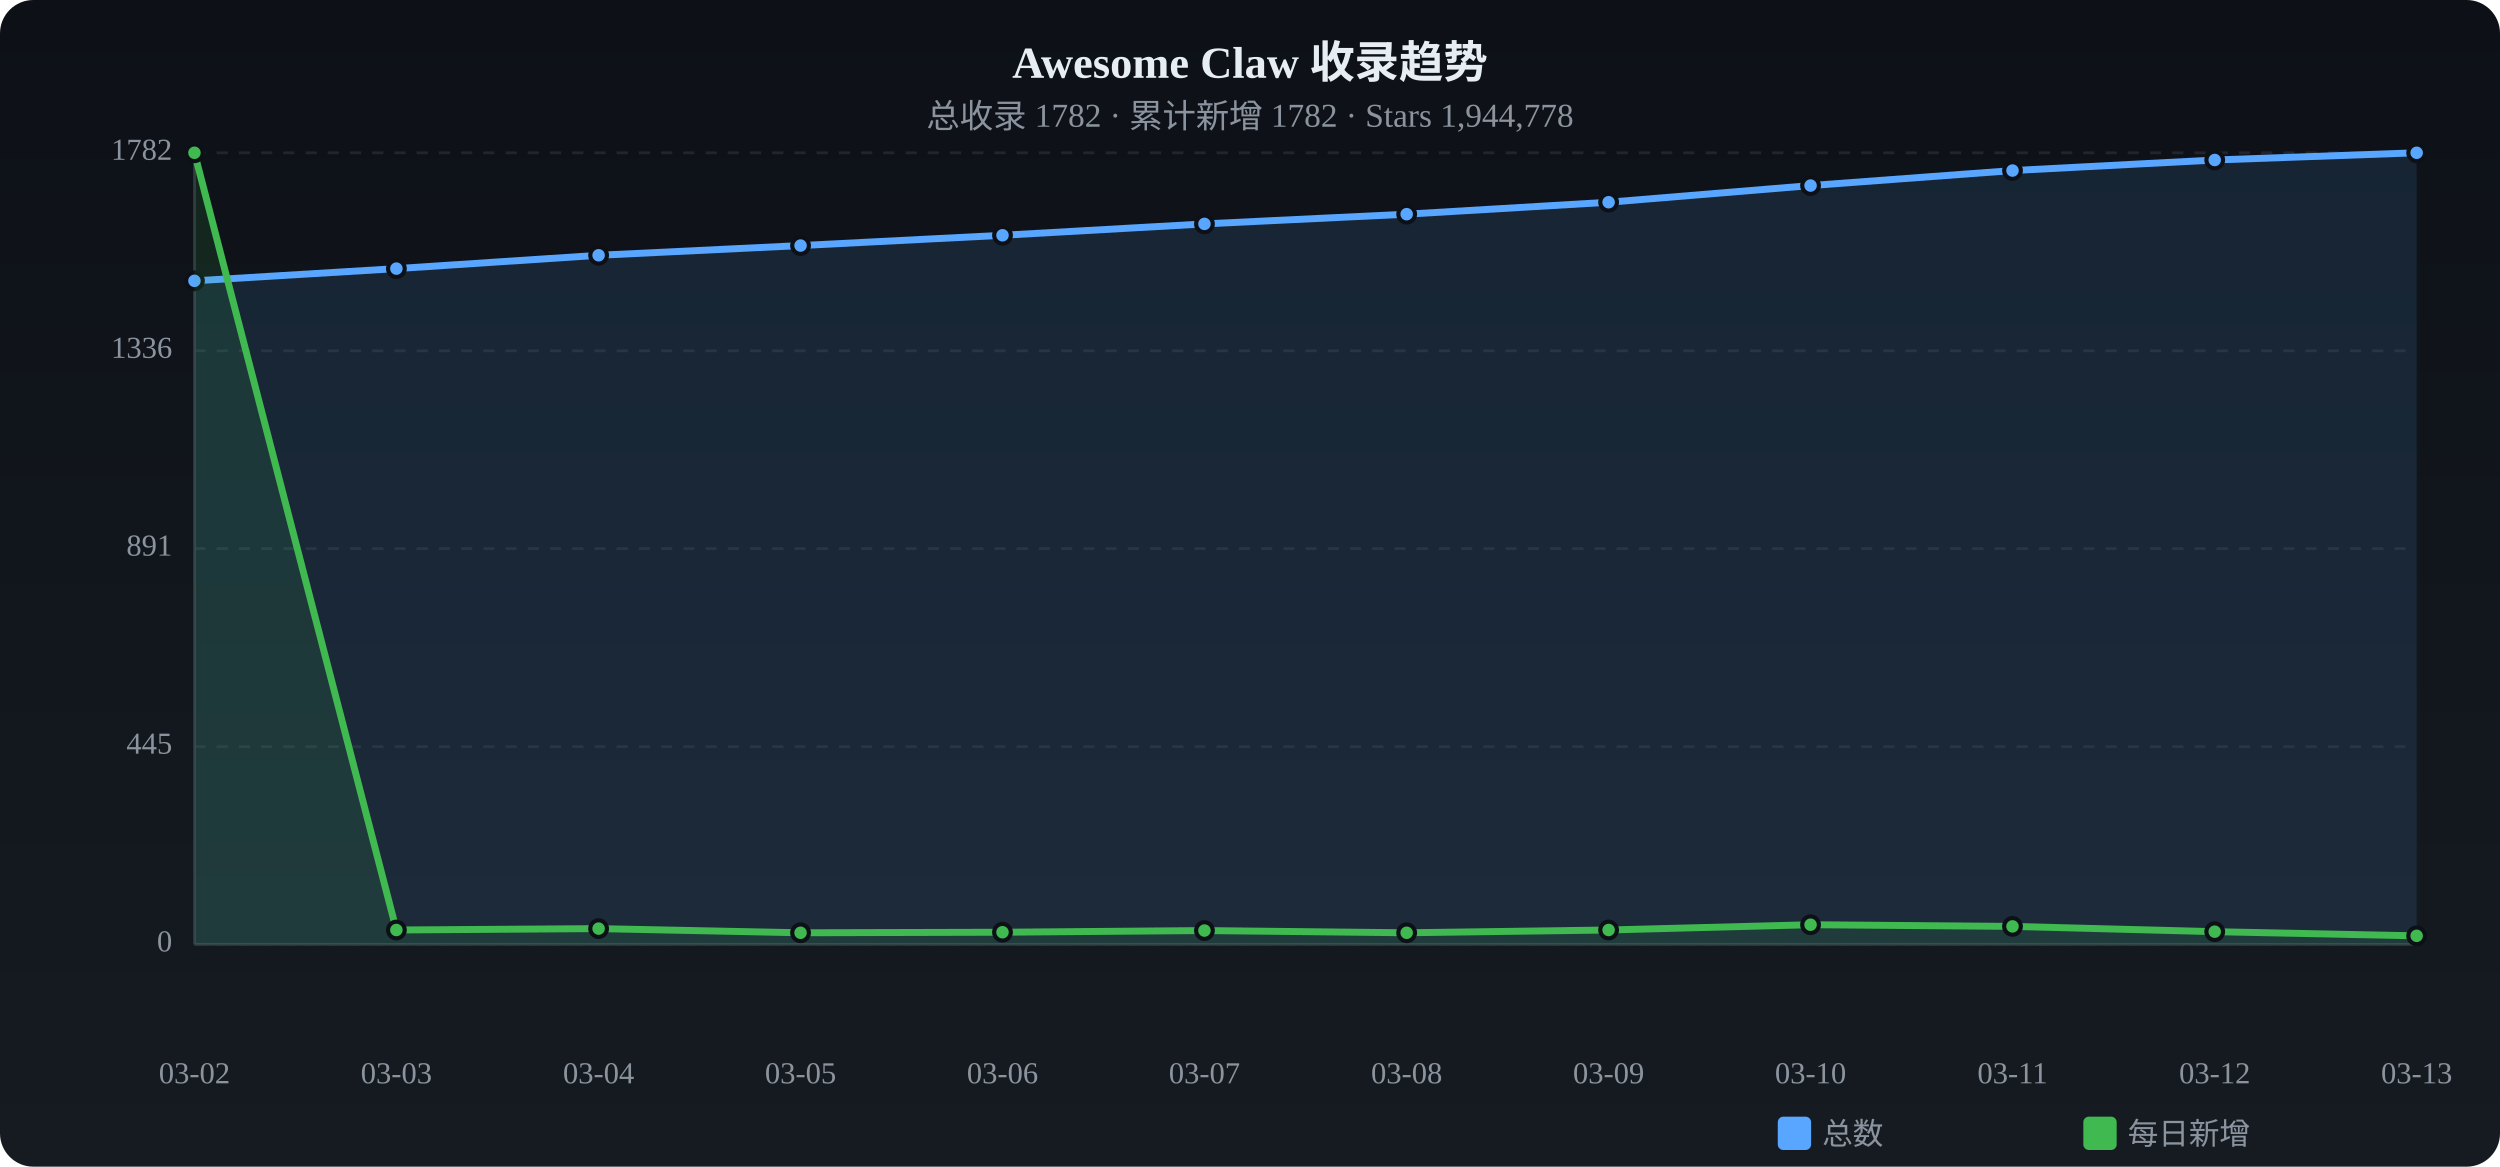
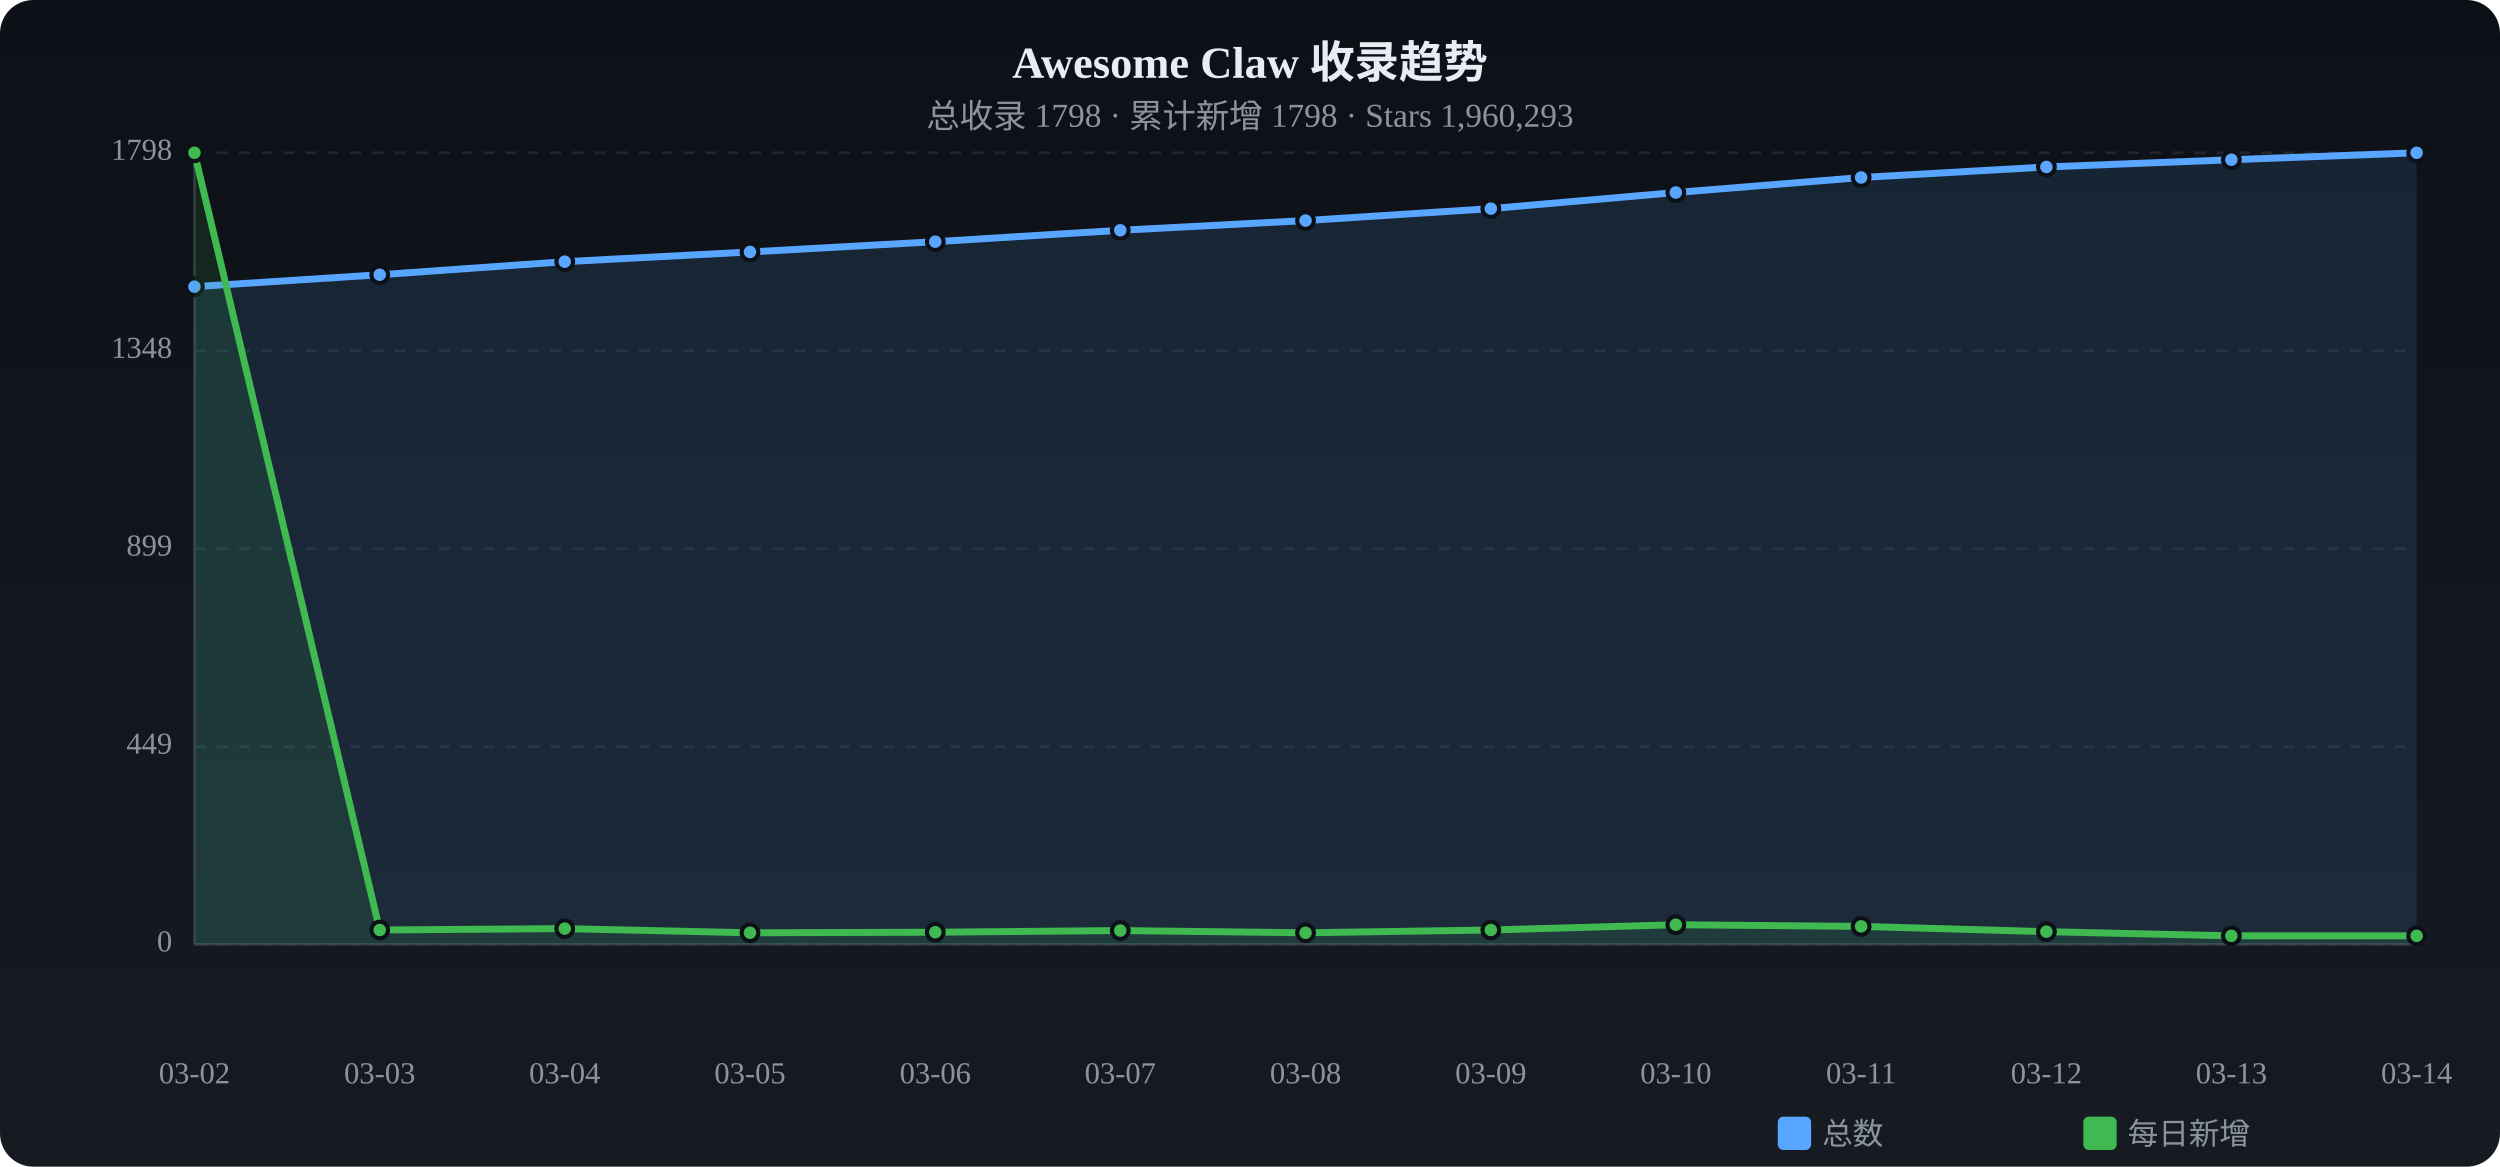
<svg xmlns="http://www.w3.org/2000/svg" viewBox="0 0 900 420" width="900" height="420">
  <defs>
    <linearGradient id="tbg" x1="0%" y1="0%" x2="0%" y2="100%">
      <stop offset="0%" stop-color="#0d1117" />
      <stop offset="100%" stop-color="#161b22" />
    </linearGradient>
  </defs>
  <rect width="900" height="420" rx="12" fill="url(#tbg)" />
  <text x="450.0" y="28" text-anchor="middle" fill="#e6edf3" font-size="16" font-weight="bold">Awesome Claw 收录趋势</text>
-   <text x="450.0" y="46" text-anchor="middle" fill="#8b949e" font-size="12">总收录 1782 · 累计新增 1782 · Stars 1,944,778</text>
+   <text x="450.0" y="46" text-anchor="middle" fill="#8b949e" font-size="12">总收录 1798 · 累计新增 1798 · Stars 1,960,293</text>
  <text x="62" y="340.0" text-anchor="end" fill="#8b949e" font-size="11" dominant-baseline="middle">0</text>
  <line x1="70" y1="340.0" x2="870" y2="340.0" stroke="#21262d" stroke-dasharray="4 4" />
-   <text x="62" y="268.8" text-anchor="end" fill="#8b949e" font-size="11" dominant-baseline="middle">445</text>
+   <text x="62" y="268.8" text-anchor="end" fill="#8b949e" font-size="11" dominant-baseline="middle">449</text>
  <line x1="70" y1="268.8" x2="870" y2="268.8" stroke="#21262d" stroke-dasharray="4 4" />
-   <text x="62" y="197.5" text-anchor="end" fill="#8b949e" font-size="11" dominant-baseline="middle">891</text>
+   <text x="62" y="197.5" text-anchor="end" fill="#8b949e" font-size="11" dominant-baseline="middle">899</text>
  <line x1="70" y1="197.5" x2="870" y2="197.5" stroke="#21262d" stroke-dasharray="4 4" />
-   <text x="62" y="126.3" text-anchor="end" fill="#8b949e" font-size="11" dominant-baseline="middle">1336</text>
+   <text x="62" y="126.3" text-anchor="end" fill="#8b949e" font-size="11" dominant-baseline="middle">1348</text>
  <line x1="70" y1="126.3" x2="870" y2="126.3" stroke="#21262d" stroke-dasharray="4 4" />
-   <text x="62" y="55.0" text-anchor="end" fill="#8b949e" font-size="11" dominant-baseline="middle">1782</text>
+   <text x="62" y="55.0" text-anchor="end" fill="#8b949e" font-size="11" dominant-baseline="middle">1798</text>
  <line x1="70" y1="55.0" x2="870" y2="55.0" stroke="#21262d" stroke-dasharray="4 4" />
  <line x1="70" y1="55" x2="70" y2="340" stroke="#30363d" />
  <line x1="70" y1="340" x2="870" y2="340" stroke="#30363d" />
-   <path d="M70.0,101.1 L142.7,96.7 L215.5,91.9 L288.2,88.4 L360.9,84.7 L433.6,80.6 L506.4,77.1 L579.1,72.8 L651.8,66.8 L724.5,61.4 L797.3,57.6 L870.0,55.0 L870.0,340 L70.0,340 Z" fill="#58a6ff" opacity="0.12" />
-   <polyline points="70.0,101.1 142.7,96.7 215.5,91.9 288.2,88.4 360.9,84.7 433.6,80.6 506.4,77.1 579.1,72.8 651.8,66.8 724.5,61.4 797.3,57.6 870.0,55.0" fill="none" stroke="#58a6ff" stroke-width="2.5" stroke-linecap="round" stroke-linejoin="round" />
-   <circle cx="70.0" cy="101.1" r="3" fill="#58a6ff" stroke="#0d1117" stroke-width="1.5" />
-   <circle cx="142.7" cy="96.7" r="3" fill="#58a6ff" stroke="#0d1117" stroke-width="1.5" />
-   <circle cx="215.5" cy="91.9" r="3" fill="#58a6ff" stroke="#0d1117" stroke-width="1.5" />
-   <circle cx="288.2" cy="88.4" r="3" fill="#58a6ff" stroke="#0d1117" stroke-width="1.5" />
-   <circle cx="360.9" cy="84.7" r="3" fill="#58a6ff" stroke="#0d1117" stroke-width="1.5" />
-   <circle cx="433.6" cy="80.6" r="3" fill="#58a6ff" stroke="#0d1117" stroke-width="1.5" />
-   <circle cx="506.4" cy="77.1" r="3" fill="#58a6ff" stroke="#0d1117" stroke-width="1.5" />
-   <circle cx="579.1" cy="72.8" r="3" fill="#58a6ff" stroke="#0d1117" stroke-width="1.5" />
-   <circle cx="651.8" cy="66.8" r="3" fill="#58a6ff" stroke="#0d1117" stroke-width="1.5" />
-   <circle cx="724.5" cy="61.4" r="3" fill="#58a6ff" stroke="#0d1117" stroke-width="1.5" />
-   <circle cx="797.3" cy="57.6" r="3" fill="#58a6ff" stroke="#0d1117" stroke-width="1.5" />
+   <path d="M70.0,103.2 L136.7,98.9 L203.3,94.2 L270.0,90.7 L336.7,87.0 L403.3,82.9 L470.0,79.4 L536.7,75.1 L603.3,69.3 L670.0,63.9 L736.7,60.1 L803.3,57.5 L870.0,55.0 L870.0,340 L70.0,340 Z" fill="#58a6ff" opacity="0.12" />
+   <polyline points="70.0,103.2 136.7,98.9 203.3,94.2 270.0,90.7 336.7,87.0 403.3,82.9 470.0,79.4 536.7,75.1 603.3,69.3 670.0,63.9 736.7,60.1 803.3,57.5 870.0,55.0" fill="none" stroke="#58a6ff" stroke-width="2.5" stroke-linecap="round" stroke-linejoin="round" />
+   <circle cx="70.0" cy="103.2" r="3" fill="#58a6ff" stroke="#0d1117" stroke-width="1.5" />
+   <circle cx="136.7" cy="98.9" r="3" fill="#58a6ff" stroke="#0d1117" stroke-width="1.5" />
+   <circle cx="203.3" cy="94.2" r="3" fill="#58a6ff" stroke="#0d1117" stroke-width="1.5" />
+   <circle cx="270.0" cy="90.7" r="3" fill="#58a6ff" stroke="#0d1117" stroke-width="1.5" />
+   <circle cx="336.7" cy="87.0" r="3" fill="#58a6ff" stroke="#0d1117" stroke-width="1.5" />
+   <circle cx="403.3" cy="82.9" r="3" fill="#58a6ff" stroke="#0d1117" stroke-width="1.5" />
+   <circle cx="470.0" cy="79.4" r="3" fill="#58a6ff" stroke="#0d1117" stroke-width="1.5" />
+   <circle cx="536.7" cy="75.1" r="3" fill="#58a6ff" stroke="#0d1117" stroke-width="1.5" />
+   <circle cx="603.3" cy="69.3" r="3" fill="#58a6ff" stroke="#0d1117" stroke-width="1.5" />
+   <circle cx="670.0" cy="63.9" r="3" fill="#58a6ff" stroke="#0d1117" stroke-width="1.5" />
+   <circle cx="736.7" cy="60.1" r="3" fill="#58a6ff" stroke="#0d1117" stroke-width="1.5" />
+   <circle cx="803.3" cy="57.5" r="3" fill="#58a6ff" stroke="#0d1117" stroke-width="1.5" />
  <circle cx="870.0" cy="55.0" r="3" fill="#58a6ff" stroke="#0d1117" stroke-width="1.5" />
-   <path d="M70.0,55.0 L142.7,334.8 L215.5,334.3 L288.2,335.8 L360.9,335.6 L433.6,335.0 L506.4,335.8 L579.1,334.8 L651.8,332.9 L724.5,333.5 L797.3,335.4 L870.0,336.9 L870.0,340 L70.0,340 Z" fill="#3fb950" opacity="0.12" />
-   <polyline points="70.0,55.0 142.7,334.8 215.5,334.3 288.2,335.8 360.9,335.6 433.6,335.0 506.4,335.8 579.1,334.8 651.8,332.9 724.5,333.5 797.3,335.4 870.0,336.9" fill="none" stroke="#3fb950" stroke-width="2.5" stroke-linecap="round" stroke-linejoin="round" />
+   <path d="M70.0,55.0 L136.7,334.8 L203.3,334.3 L270.0,335.8 L336.7,335.6 L403.3,335.0 L470.0,335.8 L536.7,334.8 L603.3,332.9 L670.0,333.5 L736.7,335.4 L803.3,336.9 L870.0,336.9 L870.0,340 L70.0,340 Z" fill="#3fb950" opacity="0.12" />
+   <polyline points="70.0,55.0 136.7,334.8 203.3,334.3 270.0,335.8 336.7,335.6 403.3,335.0 470.0,335.8 536.7,334.8 603.3,332.9 670.0,333.5 736.7,335.4 803.3,336.9 870.0,336.9" fill="none" stroke="#3fb950" stroke-width="2.5" stroke-linecap="round" stroke-linejoin="round" />
  <circle cx="70.0" cy="55.0" r="3" fill="#3fb950" stroke="#0d1117" stroke-width="1.5" />
-   <circle cx="142.7" cy="334.8" r="3" fill="#3fb950" stroke="#0d1117" stroke-width="1.5" />
-   <circle cx="215.5" cy="334.3" r="3" fill="#3fb950" stroke="#0d1117" stroke-width="1.5" />
-   <circle cx="288.2" cy="335.8" r="3" fill="#3fb950" stroke="#0d1117" stroke-width="1.5" />
-   <circle cx="360.9" cy="335.6" r="3" fill="#3fb950" stroke="#0d1117" stroke-width="1.5" />
-   <circle cx="433.6" cy="335.0" r="3" fill="#3fb950" stroke="#0d1117" stroke-width="1.5" />
-   <circle cx="506.4" cy="335.8" r="3" fill="#3fb950" stroke="#0d1117" stroke-width="1.5" />
-   <circle cx="579.1" cy="334.8" r="3" fill="#3fb950" stroke="#0d1117" stroke-width="1.5" />
-   <circle cx="651.8" cy="332.9" r="3" fill="#3fb950" stroke="#0d1117" stroke-width="1.5" />
-   <circle cx="724.5" cy="333.5" r="3" fill="#3fb950" stroke="#0d1117" stroke-width="1.5" />
-   <circle cx="797.3" cy="335.4" r="3" fill="#3fb950" stroke="#0d1117" stroke-width="1.5" />
+   <circle cx="136.7" cy="334.8" r="3" fill="#3fb950" stroke="#0d1117" stroke-width="1.5" />
+   <circle cx="203.3" cy="334.3" r="3" fill="#3fb950" stroke="#0d1117" stroke-width="1.5" />
+   <circle cx="270.0" cy="335.8" r="3" fill="#3fb950" stroke="#0d1117" stroke-width="1.5" />
+   <circle cx="336.7" cy="335.6" r="3" fill="#3fb950" stroke="#0d1117" stroke-width="1.5" />
+   <circle cx="403.3" cy="335.0" r="3" fill="#3fb950" stroke="#0d1117" stroke-width="1.5" />
+   <circle cx="470.0" cy="335.8" r="3" fill="#3fb950" stroke="#0d1117" stroke-width="1.5" />
+   <circle cx="536.7" cy="334.8" r="3" fill="#3fb950" stroke="#0d1117" stroke-width="1.5" />
+   <circle cx="603.3" cy="332.9" r="3" fill="#3fb950" stroke="#0d1117" stroke-width="1.5" />
+   <circle cx="670.0" cy="333.5" r="3" fill="#3fb950" stroke="#0d1117" stroke-width="1.5" />
+   <circle cx="736.7" cy="335.4" r="3" fill="#3fb950" stroke="#0d1117" stroke-width="1.5" />
+   <circle cx="803.3" cy="336.9" r="3" fill="#3fb950" stroke="#0d1117" stroke-width="1.5" />
  <circle cx="870.0" cy="336.9" r="3" fill="#3fb950" stroke="#0d1117" stroke-width="1.5" />
  <text x="70.0" y="390" text-anchor="middle" fill="#8b949e" font-size="11">03-02</text>
-   <text x="142.7" y="390" text-anchor="middle" fill="#8b949e" font-size="11">03-03</text>
-   <text x="215.5" y="390" text-anchor="middle" fill="#8b949e" font-size="11">03-04</text>
-   <text x="288.2" y="390" text-anchor="middle" fill="#8b949e" font-size="11">03-05</text>
-   <text x="360.9" y="390" text-anchor="middle" fill="#8b949e" font-size="11">03-06</text>
-   <text x="433.6" y="390" text-anchor="middle" fill="#8b949e" font-size="11">03-07</text>
-   <text x="506.4" y="390" text-anchor="middle" fill="#8b949e" font-size="11">03-08</text>
-   <text x="579.1" y="390" text-anchor="middle" fill="#8b949e" font-size="11">03-09</text>
-   <text x="651.8" y="390" text-anchor="middle" fill="#8b949e" font-size="11">03-10</text>
-   <text x="724.5" y="390" text-anchor="middle" fill="#8b949e" font-size="11">03-11</text>
-   <text x="797.3" y="390" text-anchor="middle" fill="#8b949e" font-size="11">03-12</text>
-   <text x="870.0" y="390" text-anchor="middle" fill="#8b949e" font-size="11">03-13</text>
+   <text x="136.7" y="390" text-anchor="middle" fill="#8b949e" font-size="11">03-03</text>
+   <text x="203.3" y="390" text-anchor="middle" fill="#8b949e" font-size="11">03-04</text>
+   <text x="270.0" y="390" text-anchor="middle" fill="#8b949e" font-size="11">03-05</text>
+   <text x="336.7" y="390" text-anchor="middle" fill="#8b949e" font-size="11">03-06</text>
+   <text x="403.3" y="390" text-anchor="middle" fill="#8b949e" font-size="11">03-07</text>
+   <text x="470.0" y="390" text-anchor="middle" fill="#8b949e" font-size="11">03-08</text>
+   <text x="536.7" y="390" text-anchor="middle" fill="#8b949e" font-size="11">03-09</text>
+   <text x="603.3" y="390" text-anchor="middle" fill="#8b949e" font-size="11">03-10</text>
+   <text x="670.0" y="390" text-anchor="middle" fill="#8b949e" font-size="11">03-11</text>
+   <text x="736.7" y="390" text-anchor="middle" fill="#8b949e" font-size="11">03-12</text>
+   <text x="803.3" y="390" text-anchor="middle" fill="#8b949e" font-size="11">03-13</text>
+   <text x="870.0" y="390" text-anchor="middle" fill="#8b949e" font-size="11">03-14</text>
  <rect x="640" y="402" width="12" height="12" rx="2" fill="#58a6ff" />
  <text x="656" y="412" fill="#8b949e" font-size="11">总数</text>
  <rect x="750" y="402" width="12" height="12" rx="2" fill="#3fb950" />
  <text x="766" y="412" fill="#8b949e" font-size="11">每日新增</text>
</svg>
